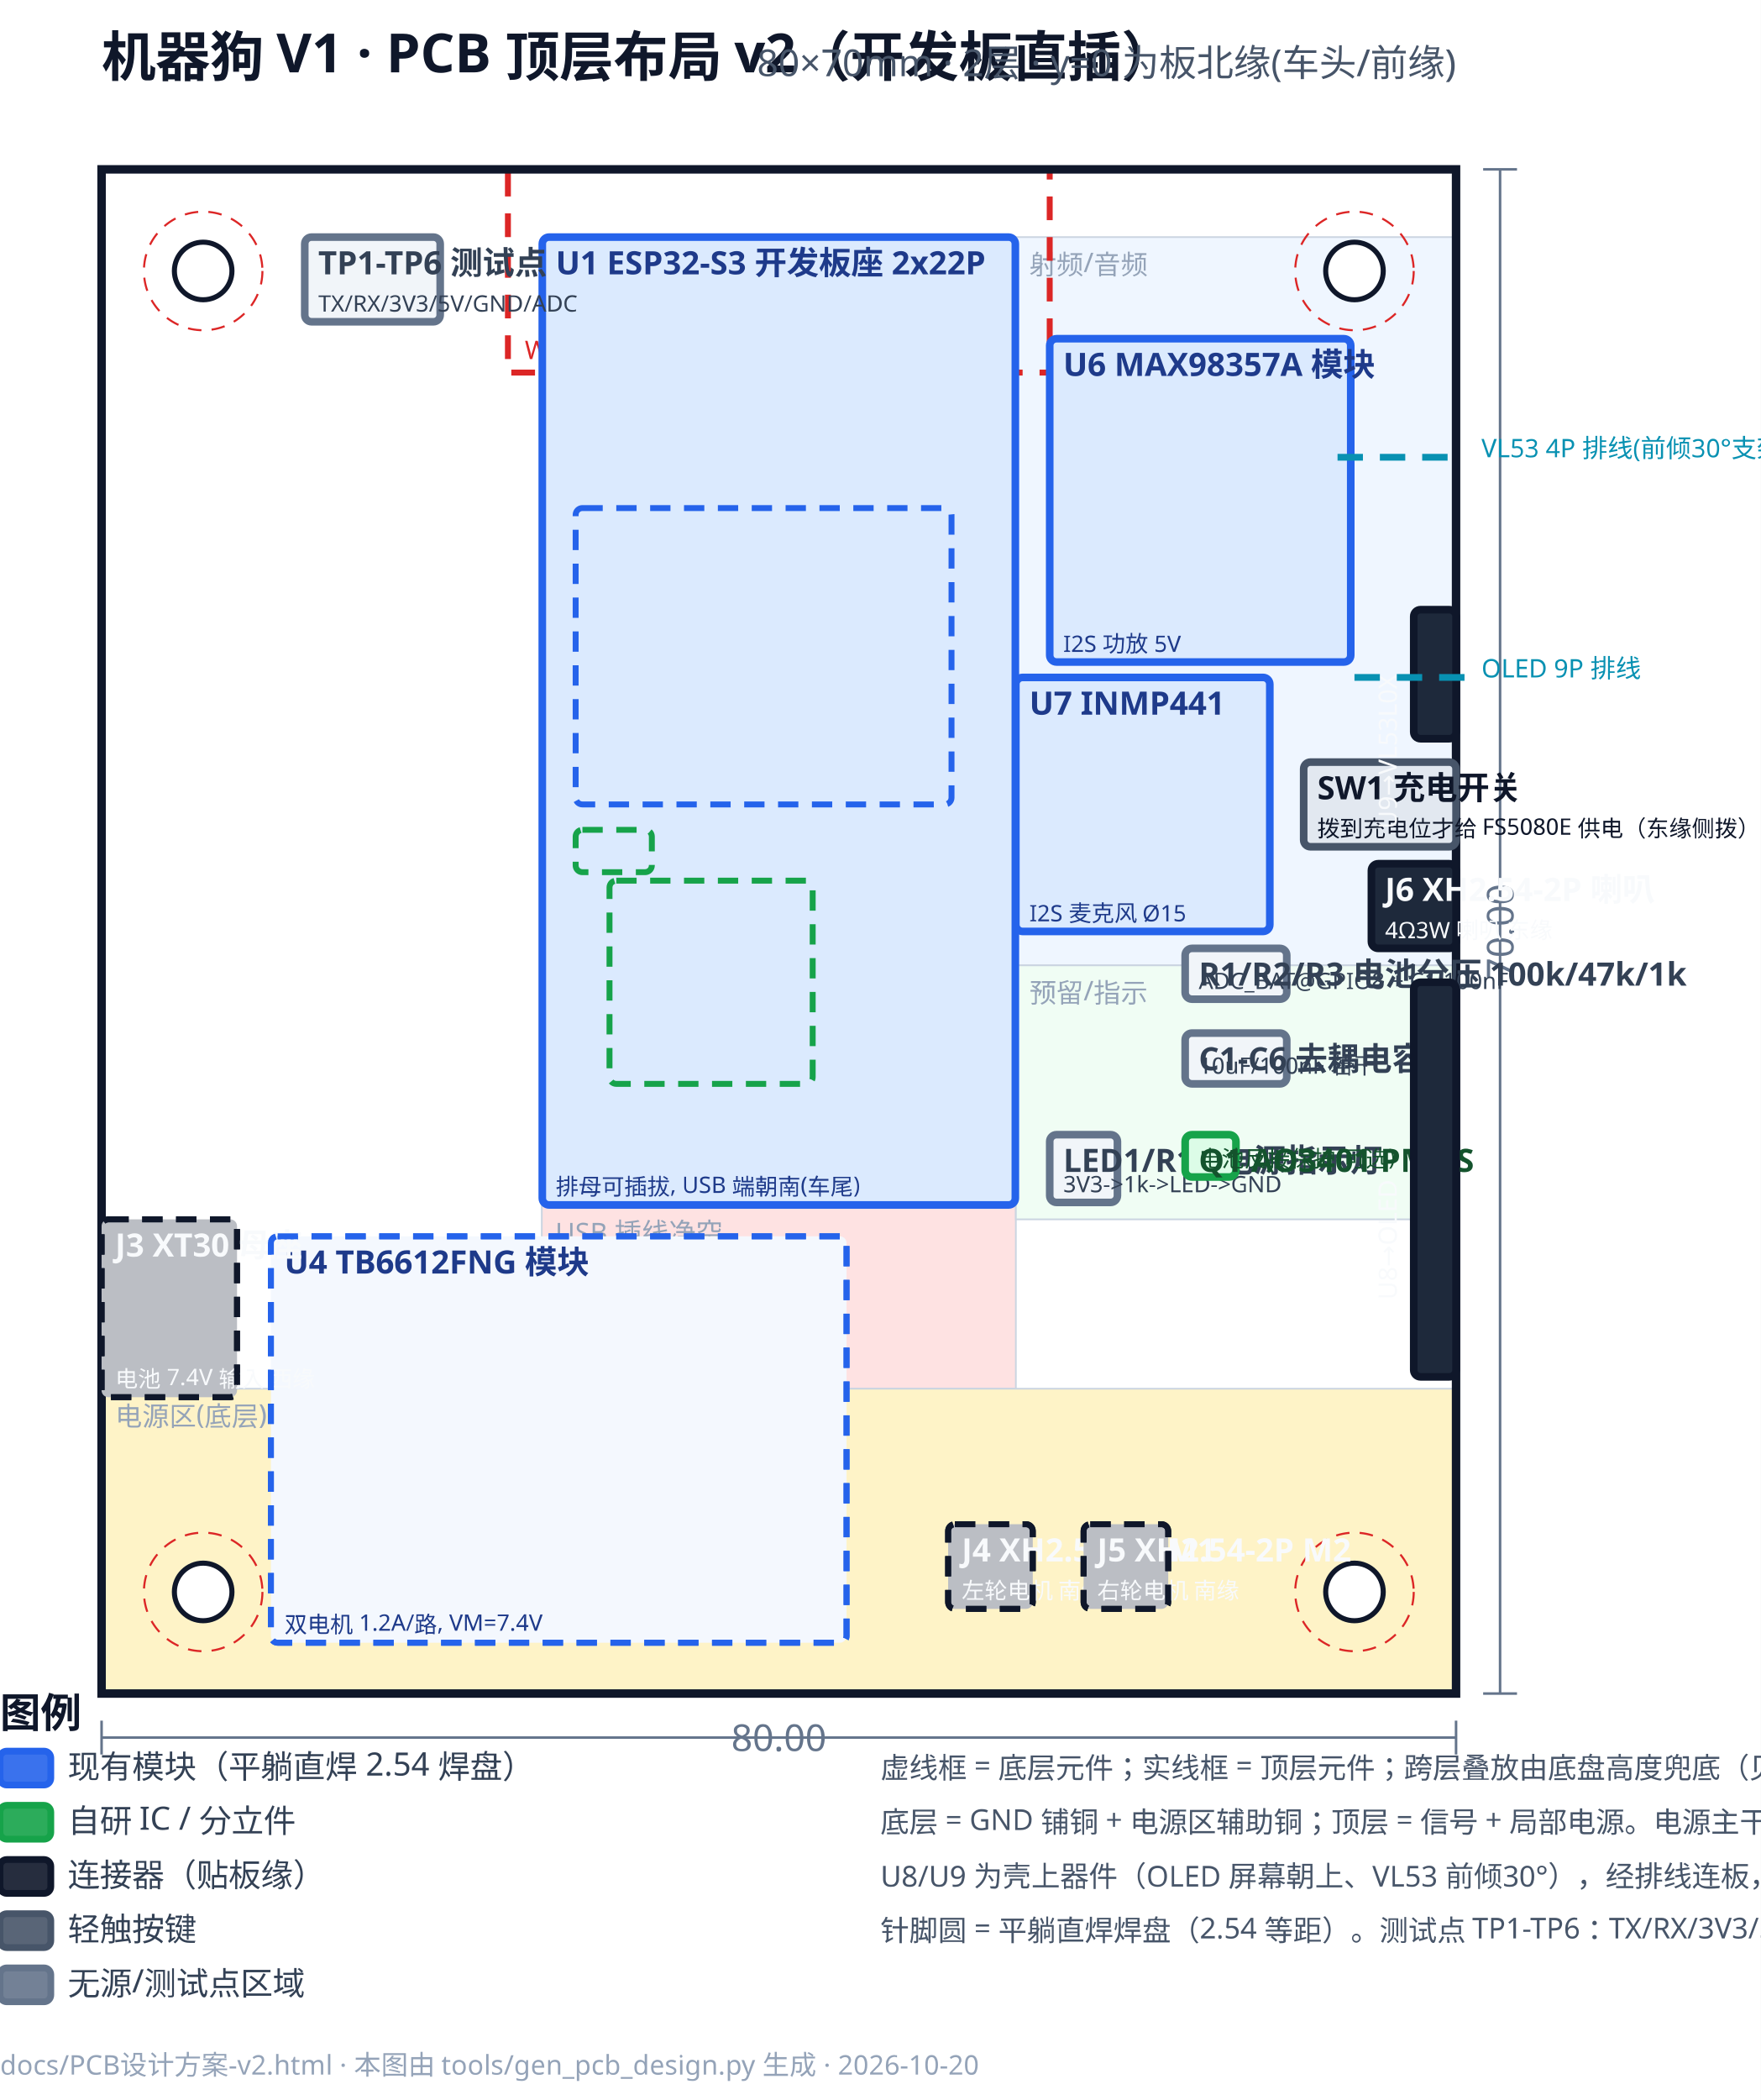
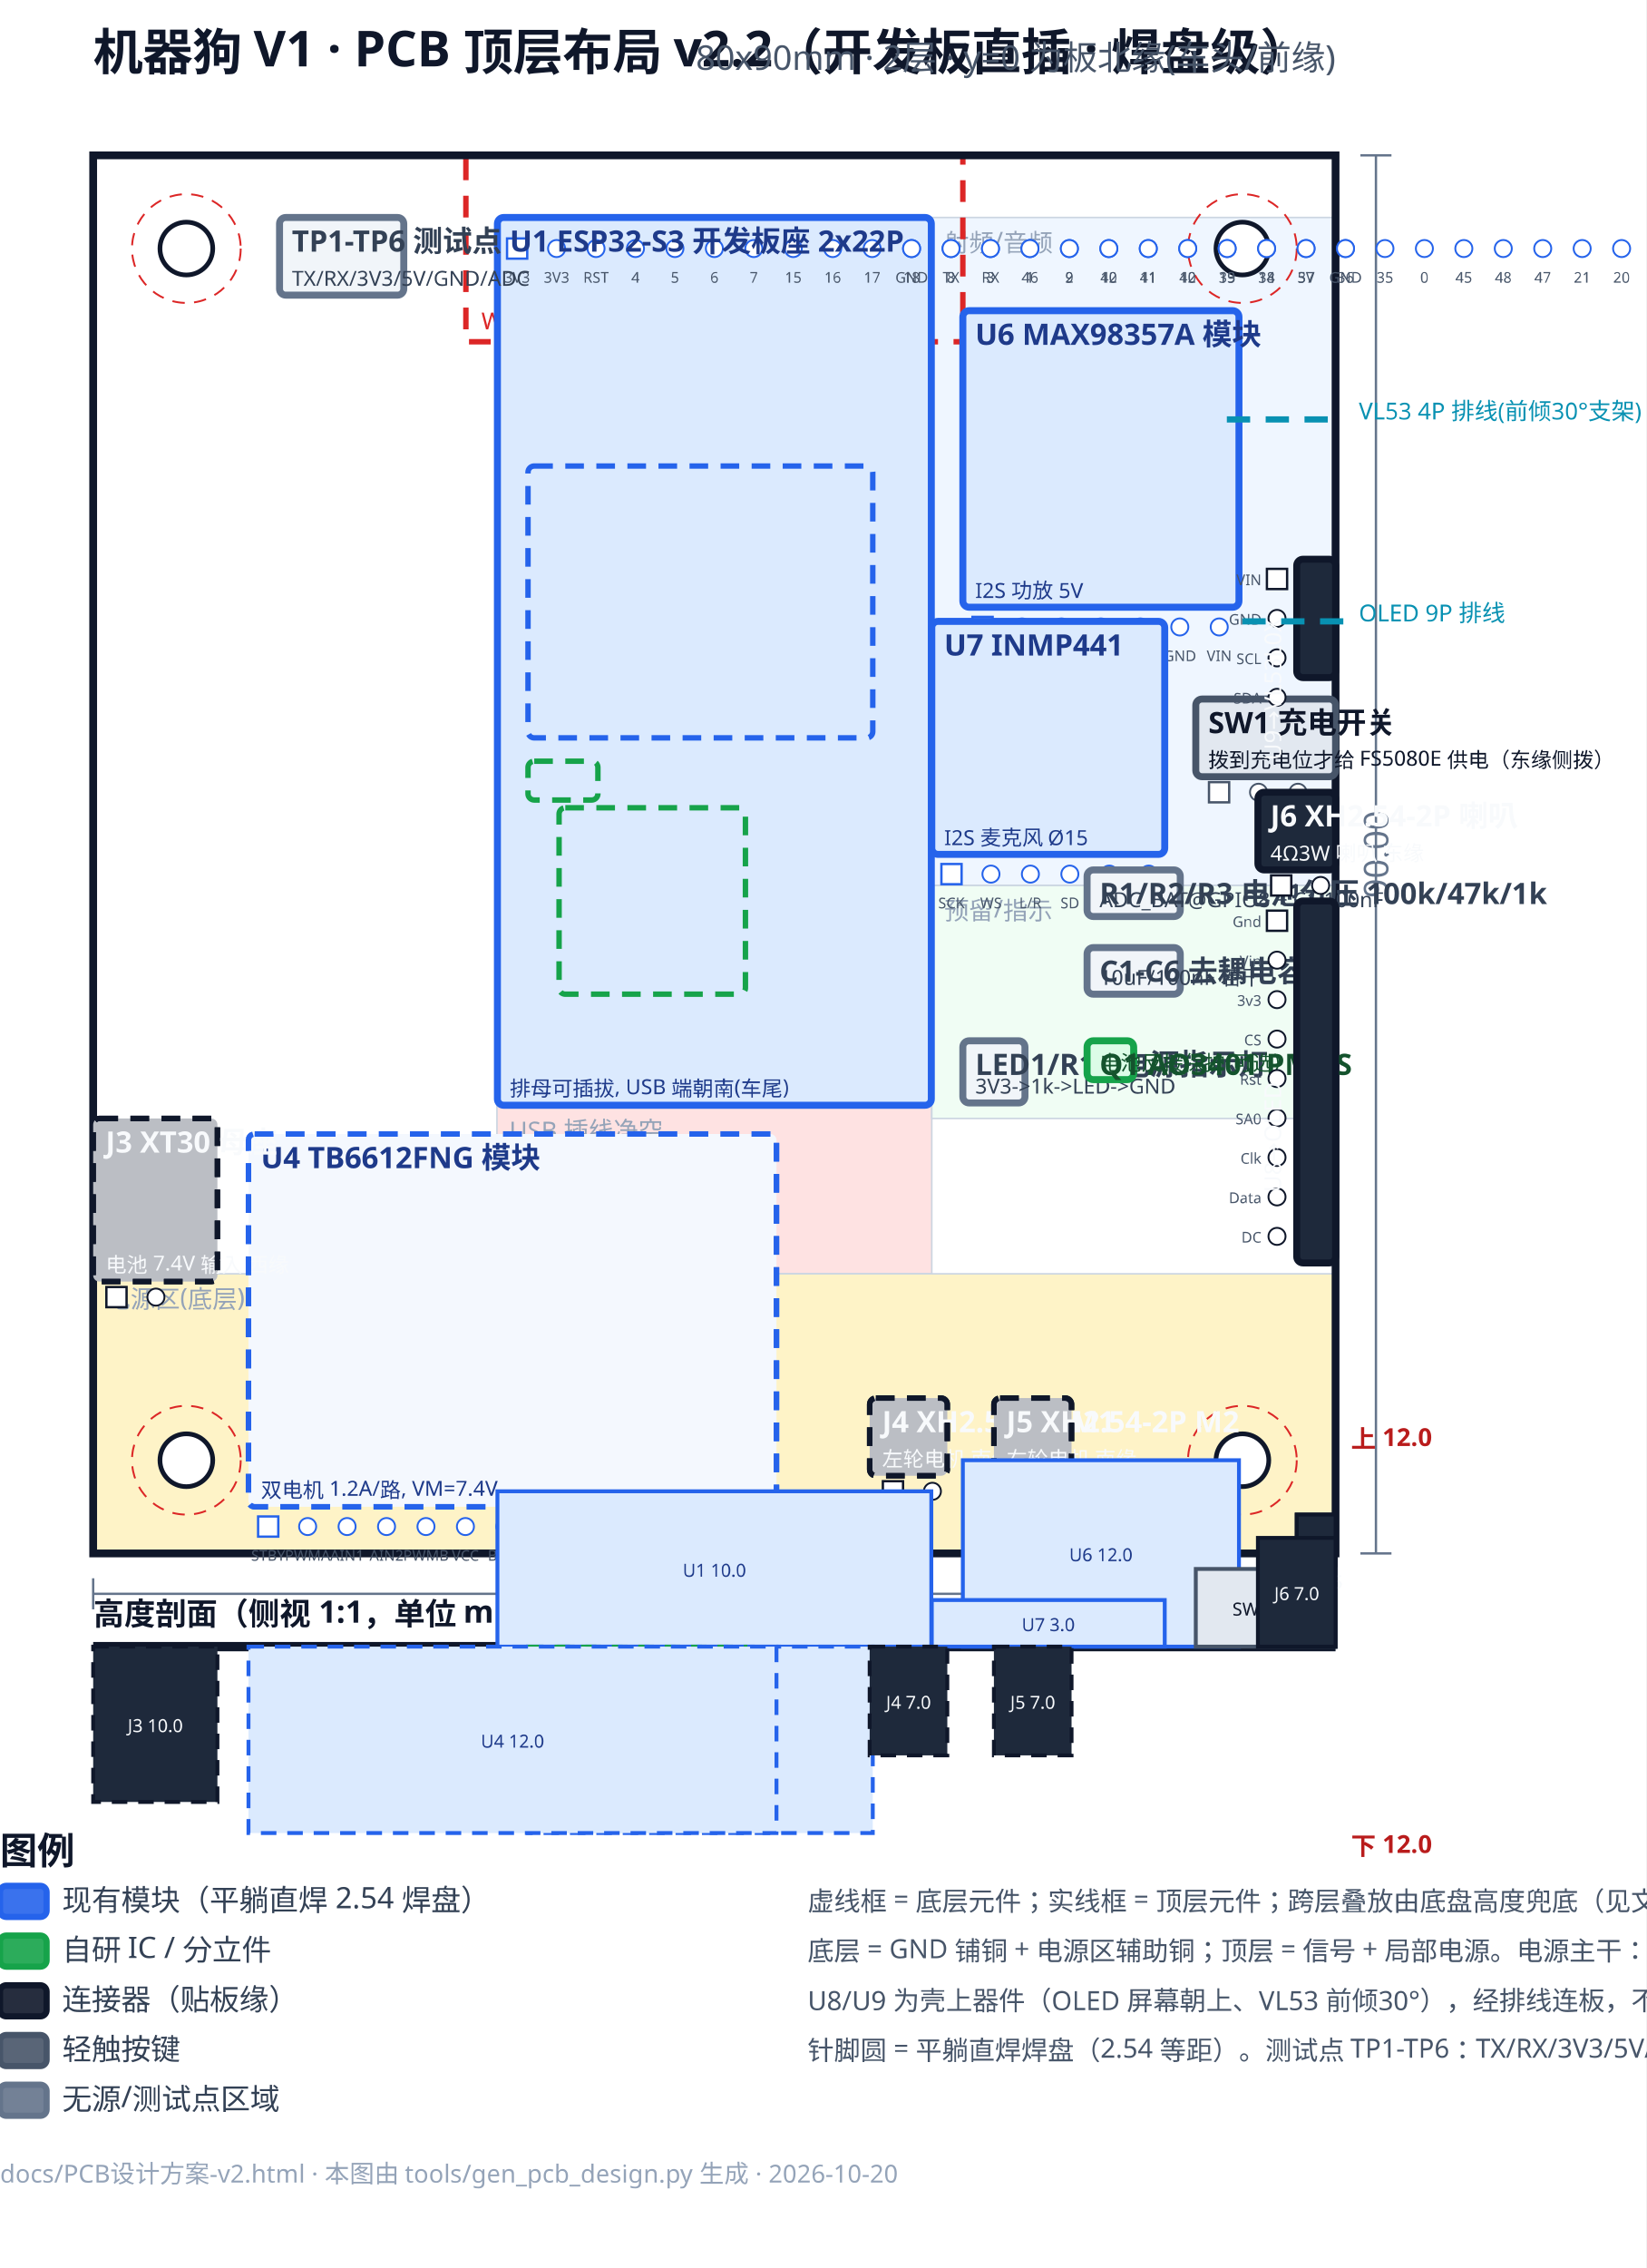
- <svg xmlns="http://www.w3.org/2000/svg" viewBox="0 0 104 124" width="104mm" height="124mm">
-   <rect x="0" y="0" width="104" height="124" fill="#ffffff" />
+ <svg xmlns="http://www.w3.org/2000/svg" viewBox="0 0 106 146" width="106mm" height="146mm">
+   <rect x="0" y="0" width="106" height="146" fill="#ffffff" />
  <g transform="translate(6 10)">
-     <text x="0" y="-5.5" font-size="3.2" fill="#0f172a" text-anchor="start" font-weight="bold" font-family="system-ui,sans-serif">机器狗 V1 · PCB 顶层布局  v2（开发板直插）</text>
-     <text x="80" y="-5.5" font-size="2.2" fill="#475569" text-anchor="end" font-family="system-ui,sans-serif">80×70mm · 2层 · y=0 为板北缘(车头/前缘)</text>
+     <text x="0" y="-5.5" font-size="3.2" fill="#0f172a" text-anchor="start" font-weight="bold" font-family="system-ui,sans-serif">机器狗 V1 · PCB 顶层布局  v2.2（开发板直插 · 焊盘级）</text>
+     <text x="80" y="-5.5" font-size="2.2" fill="#475569" text-anchor="end" font-family="system-ui,sans-serif">80x90mm · 2层 · y=0 为板北缘(车头/前缘)</text>
    <rect x="54" y="4" width="26" height="43" fill="#eff6ff" stroke="#cbd5e1" stroke-width="0.1" />
    <text x="54.8" y="6.2" font-size="1.6" fill="#94a3b8" text-anchor="start" font-family="system-ui,sans-serif">射频/音频</text>
    <rect x="26" y="61.15" width="28" height="10.85" fill="#fee2e2" stroke="#cbd5e1" stroke-width="0.1" />
    <text x="26.8" y="63.35" font-size="1.6" fill="#94a3b8" text-anchor="start" font-family="system-ui,sans-serif">USB 插线净空</text>
    <rect x="0" y="72" width="80" height="18" fill="#fef3c7" stroke="#cbd5e1" stroke-width="0.1" />
    <text x="0.8" y="74.2" font-size="1.6" fill="#94a3b8" text-anchor="start" font-family="system-ui,sans-serif">电源区(底层)</text>
    <rect x="54" y="47" width="26" height="15" fill="#f0fdf4" stroke="#cbd5e1" stroke-width="0.1" />
    <text x="54.8" y="49.2" font-size="1.6" fill="#94a3b8" text-anchor="start" font-family="system-ui,sans-serif">预留/指示</text>
    <rect x="24" y="0" width="32" height="12" fill="none" stroke="#dc2626" stroke-width="0.35" stroke-dasharray="1.4 1" />
    <text x="25" y="11.2" font-size="1.5" fill="#dc2626" text-anchor="start" font-family="system-ui,sans-serif">WROOM 天线 keepout（顶层净空）</text>
    <rect x="0" y="0" width="80" height="90" fill="none" stroke="#0f172a" stroke-width="0.5" />
    <circle cx="6" cy="6" r="1.7" fill="#ffffff" stroke="#0f172a" stroke-width="0.3" />
    <circle cx="6" cy="6" r="3.5" fill="none" stroke="#dc2626" stroke-width="0.12" stroke-dasharray="0.8 0.6" />
    <circle cx="74" cy="6" r="1.7" fill="#ffffff" stroke="#0f172a" stroke-width="0.3" />
    <circle cx="74" cy="6" r="3.5" fill="none" stroke="#dc2626" stroke-width="0.12" stroke-dasharray="0.8 0.6" />
    <circle cx="6" cy="84" r="1.7" fill="#ffffff" stroke="#0f172a" stroke-width="0.3" />
    <circle cx="6" cy="84" r="3.5" fill="none" stroke="#dc2626" stroke-width="0.12" stroke-dasharray="0.8 0.6" />
    <circle cx="74" cy="84" r="1.7" fill="#ffffff" stroke="#0f172a" stroke-width="0.3" />
    <circle cx="74" cy="84" r="3.5" fill="none" stroke="#dc2626" stroke-width="0.12" stroke-dasharray="0.8 0.6" />
    <text x="40" y="93.4" font-size="2.2" fill="#64748b" text-anchor="middle" font-family="system-ui,sans-serif">80.00</text>
    <line x1="0" y1="92.6" x2="80" y2="92.6" stroke="#64748b" stroke-width="0.15" />
    <line x1="0" y1="91.6" x2="0" y2="93.6" stroke="#64748b" stroke-width="0.15" />
    <line x1="80" y1="91.6" x2="80" y2="93.6" stroke="#64748b" stroke-width="0.15" />
-     <text x="83.4" y="45" font-size="2.2" fill="#64748b" text-anchor="middle" transform="rotate(-90 83.4 45)" font-family="system-ui,sans-serif">70.00</text>
+     <text x="83.4" y="45" font-size="2.2" fill="#64748b" text-anchor="middle" transform="rotate(-90 83.4 45)" font-family="system-ui,sans-serif">90.00</text>
    <line x1="82.6" y1="0" x2="82.6" y2="90" stroke="#64748b" stroke-width="0.15" />
    <line x1="81.6" y1="0" x2="83.6" y2="0" stroke="#64748b" stroke-width="0.15" />
    <line x1="81.6" y1="90" x2="83.6" y2="90" stroke="#64748b" stroke-width="0.15" />
    <rect x="28" y="20" width="22.2" height="17.5" rx="0.4" fill="#f4f8fe" stroke="#2563eb" stroke-width="0.35" stroke-dasharray="1.2 0.8" />
+     <rect x="28.62" y="38.12" width="1.3" height="1.3" fill="#ffffff" stroke="#2563eb" stroke-width="0.15" />
+     <text x="29.27" y="40.97" font-size="0.95" fill="#475569" text-anchor="middle" font-family="system-ui,sans-serif">OUT+</text>
+     <circle cx="31.81" cy="38.77" r="0.55" fill="#ffffff" stroke="#2563eb" stroke-width="0.12" />
+     <text x="31.81" y="40.97" font-size="0.95" fill="#475569" text-anchor="middle" font-family="system-ui,sans-serif">OUT-</text>
+     <circle cx="34.35" cy="38.77" r="0.55" fill="#ffffff" stroke="#2563eb" stroke-width="0.12" />
+     <text x="34.35" y="40.97" font-size="0.95" fill="#475569" text-anchor="middle" font-family="system-ui,sans-serif">IN+</text>
+     <circle cx="36.89" cy="38.77" r="0.55" fill="#ffffff" stroke="#2563eb" stroke-width="0.12" />
+     <text x="36.89" y="40.97" font-size="0.95" fill="#475569" text-anchor="middle" font-family="system-ui,sans-serif">IN-</text>
    <text x="28.8" y="22.2" font-size="1.9" fill="#1e3a8a" text-anchor="start" font-weight="bold" font-family="system-ui,sans-serif">U5 MP1584EN 模块</text>
    <text x="28.8" y="36.9" font-size="1.35" fill="#1e3a8a" text-anchor="start" font-family="system-ui,sans-serif">7.4V-&gt;5V 3A(插座内侧空档)</text>
    <rect x="28" y="39" width="4.5" height="2.5" rx="0.4" fill="#f4fef7" stroke="#16a34a" stroke-width="0.35" stroke-dasharray="1.2 0.8" />
    <text x="28.8" y="41.2" font-size="1.9" fill="#14532d" text-anchor="start" font-weight="bold" font-family="system-ui,sans-serif">D1 SS34 肖特基</text>
    <text x="28.8" y="40.9" font-size="1.35" fill="#14532d" text-anchor="start" font-family="system-ui,sans-serif">防 USB 5V 与电池 5V 互灌</text>
    <rect x="30" y="42" width="12" height="12" rx="0.4" fill="#f4fef7" stroke="#16a34a" stroke-width="0.35" stroke-dasharray="1.2 0.8" />
    <text x="30.8" y="44.2" font-size="1.9" fill="#14532d" text-anchor="start" font-weight="bold" font-family="system-ui,sans-serif">U3 FS5080E 2S充电</text>
    <text x="30.8" y="53.4" font-size="1.35" fill="#14532d" text-anchor="start" font-family="system-ui,sans-serif">ESOP8+L1 4.7uH, 5V-&gt;8.4V/1A</text>
    <rect x="10" y="63" width="34" height="24" rx="0.4" fill="#f4f8fe" stroke="#2563eb" stroke-width="0.35" stroke-dasharray="1.2 0.8" />
+     <rect x="10.62" y="87.62" width="1.3" height="1.3" fill="#ffffff" stroke="#2563eb" stroke-width="0.15" />
+     <text x="11.27" y="90.47" font-size="0.95" fill="#475569" text-anchor="middle" font-family="system-ui,sans-serif">STBY</text>
+     <circle cx="13.81" cy="88.27" r="0.55" fill="#ffffff" stroke="#2563eb" stroke-width="0.12" />
+     <text x="13.81" y="90.47" font-size="0.95" fill="#475569" text-anchor="middle" font-family="system-ui,sans-serif">PWMA</text>
+     <circle cx="16.35" cy="88.27" r="0.55" fill="#ffffff" stroke="#2563eb" stroke-width="0.12" />
+     <text x="16.35" y="90.47" font-size="0.95" fill="#475569" text-anchor="middle" font-family="system-ui,sans-serif">AIN1</text>
+     <circle cx="18.89" cy="88.27" r="0.55" fill="#ffffff" stroke="#2563eb" stroke-width="0.12" />
+     <text x="18.89" y="90.47" font-size="0.95" fill="#475569" text-anchor="middle" font-family="system-ui,sans-serif">AIN2</text>
+     <circle cx="21.43" cy="88.27" r="0.55" fill="#ffffff" stroke="#2563eb" stroke-width="0.12" />
+     <text x="21.43" y="90.47" font-size="0.95" fill="#475569" text-anchor="middle" font-family="system-ui,sans-serif">PWMB</text>
+     <circle cx="23.97" cy="88.27" r="0.55" fill="#ffffff" stroke="#2563eb" stroke-width="0.12" />
+     <text x="23.97" y="90.47" font-size="0.95" fill="#475569" text-anchor="middle" font-family="system-ui,sans-serif">VCC</text>
+     <circle cx="26.51" cy="88.27" r="0.55" fill="#ffffff" stroke="#2563eb" stroke-width="0.12" />
+     <text x="26.51" y="90.47" font-size="0.95" fill="#475569" text-anchor="middle" font-family="system-ui,sans-serif">BIN1</text>
+     <circle cx="29.05" cy="88.27" r="0.55" fill="#ffffff" stroke="#2563eb" stroke-width="0.12" />
+     <text x="29.05" y="90.47" font-size="0.95" fill="#475569" text-anchor="middle" font-family="system-ui,sans-serif">BIN2</text>
+     <circle cx="31.59" cy="88.27" r="0.55" fill="#ffffff" stroke="#2563eb" stroke-width="0.12" />
+     <text x="31.59" y="90.47" font-size="0.95" fill="#475569" text-anchor="middle" font-family="system-ui,sans-serif">GND</text>
+     <circle cx="34.13" cy="88.27" r="0.55" fill="#ffffff" stroke="#2563eb" stroke-width="0.12" />
+     <text x="34.13" y="90.47" font-size="0.95" fill="#475569" text-anchor="middle" font-family="system-ui,sans-serif">VM</text>
    <text x="10.8" y="65.2" font-size="1.9" fill="#1e3a8a" text-anchor="start" font-weight="bold" font-family="system-ui,sans-serif">U4 TB6612FNG 模块</text>
    <text x="10.8" y="86.4" font-size="1.35" fill="#1e3a8a" text-anchor="start" font-family="system-ui,sans-serif">双电机 1.2A/路, VM=7.4V</text>
    <rect x="0" y="62" width="8" height="10.5" rx="0.4" fill="#bbbec4" stroke="#0f172a" stroke-width="0.35" stroke-dasharray="1.2 0.8" />
+     <rect x="0.85" y="72.85" width="1.3" height="1.3" fill="#ffffff" stroke="#0f172a" stroke-width="0.15" />
+     <circle cx="4.04" cy="73.5" r="0.55" fill="#ffffff" stroke="#0f172a" stroke-width="0.12" />
    <text x="0.8" y="64.2" font-size="1.9" fill="#f8fafc" text-anchor="start" font-weight="bold" font-family="system-ui,sans-serif">J3 XT30 母座</text>
    <text x="0.8" y="71.9" font-size="1.35" fill="#f8fafc" text-anchor="start" font-family="system-ui,sans-serif">电池 7.4V 输入 西缘</text>
    <rect x="50" y="80" width="5" height="5" rx="0.4" fill="#bbbec4" stroke="#0f172a" stroke-width="0.35" stroke-dasharray="1.2 0.8" />
+     <rect x="50.85" y="85.35" width="1.3" height="1.3" fill="#ffffff" stroke="#0f172a" stroke-width="0.15" />
+     <circle cx="54.04" cy="86" r="0.55" fill="#ffffff" stroke="#0f172a" stroke-width="0.12" />
    <text x="50.8" y="82.2" font-size="1.9" fill="#f8fafc" text-anchor="start" font-weight="bold" font-family="system-ui,sans-serif">J4 XH2.54-2P M1</text>
    <text x="50.8" y="84.4" font-size="1.35" fill="#f8fafc" text-anchor="start" font-family="system-ui,sans-serif">左轮电机 南缘</text>
    <rect x="58" y="80" width="5" height="5" rx="0.4" fill="#bbbec4" stroke="#0f172a" stroke-width="0.35" stroke-dasharray="1.2 0.8" />
+     <rect x="58.85" y="85.35" width="1.3" height="1.3" fill="#ffffff" stroke="#0f172a" stroke-width="0.15" />
+     <circle cx="62.04" cy="86" r="0.55" fill="#ffffff" stroke="#0f172a" stroke-width="0.12" />
    <text x="58.8" y="82.2" font-size="1.9" fill="#f8fafc" text-anchor="start" font-weight="bold" font-family="system-ui,sans-serif">J5 XH2.54-2P M2</text>
    <text x="58.8" y="84.4" font-size="1.35" fill="#f8fafc" text-anchor="start" font-family="system-ui,sans-serif">右轮电机 南缘</text>
    <rect x="26.03" y="4" width="27.94" height="57.15" rx="0.4" fill="#dbeafe" stroke="#2563eb" stroke-width="0.45" />
+     <rect x="26.65" y="5.35" width="1.3" height="1.3" fill="#ffffff" stroke="#2563eb" stroke-width="0.15" />
+     <text x="27.3" y="8.2" font-size="0.95" fill="#475569" text-anchor="middle" font-family="system-ui,sans-serif">3V3</text>
+     <circle cx="29.84" cy="6" r="0.55" fill="#ffffff" stroke="#2563eb" stroke-width="0.12" />
+     <text x="29.84" y="8.2" font-size="0.95" fill="#475569" text-anchor="middle" font-family="system-ui,sans-serif">3V3</text>
+     <circle cx="32.38" cy="6" r="0.55" fill="#ffffff" stroke="#2563eb" stroke-width="0.12" />
+     <text x="32.38" y="8.2" font-size="0.95" fill="#475569" text-anchor="middle" font-family="system-ui,sans-serif">RST</text>
+     <circle cx="34.92" cy="6" r="0.55" fill="#ffffff" stroke="#2563eb" stroke-width="0.12" />
+     <text x="34.92" y="8.2" font-size="0.95" fill="#475569" text-anchor="middle" font-family="system-ui,sans-serif">4</text>
+     <circle cx="37.46" cy="6" r="0.55" fill="#ffffff" stroke="#2563eb" stroke-width="0.12" />
+     <text x="37.46" y="8.2" font-size="0.95" fill="#475569" text-anchor="middle" font-family="system-ui,sans-serif">5</text>
+     <circle cx="40" cy="6" r="0.55" fill="#ffffff" stroke="#2563eb" stroke-width="0.12" />
+     <text x="40" y="8.2" font-size="0.95" fill="#475569" text-anchor="middle" font-family="system-ui,sans-serif">6</text>
+     <circle cx="42.54" cy="6" r="0.55" fill="#ffffff" stroke="#2563eb" stroke-width="0.12" />
+     <text x="42.54" y="8.2" font-size="0.95" fill="#475569" text-anchor="middle" font-family="system-ui,sans-serif">7</text>
+     <circle cx="45.08" cy="6" r="0.55" fill="#ffffff" stroke="#2563eb" stroke-width="0.12" />
+     <text x="45.08" y="8.2" font-size="0.95" fill="#475569" text-anchor="middle" font-family="system-ui,sans-serif">15</text>
+     <circle cx="47.62" cy="6" r="0.55" fill="#ffffff" stroke="#2563eb" stroke-width="0.12" />
+     <text x="47.62" y="8.2" font-size="0.95" fill="#475569" text-anchor="middle" font-family="system-ui,sans-serif">16</text>
+     <circle cx="50.16" cy="6" r="0.55" fill="#ffffff" stroke="#2563eb" stroke-width="0.12" />
+     <text x="50.16" y="8.2" font-size="0.95" fill="#475569" text-anchor="middle" font-family="system-ui,sans-serif">17</text>
+     <circle cx="52.7" cy="6" r="0.55" fill="#ffffff" stroke="#2563eb" stroke-width="0.12" />
+     <text x="52.7" y="8.2" font-size="0.95" fill="#475569" text-anchor="middle" font-family="system-ui,sans-serif">18</text>
+     <circle cx="55.24" cy="6" r="0.55" fill="#ffffff" stroke="#2563eb" stroke-width="0.12" />
+     <text x="55.24" y="8.2" font-size="0.95" fill="#475569" text-anchor="middle" font-family="system-ui,sans-serif">8</text>
+     <circle cx="57.78" cy="6" r="0.55" fill="#ffffff" stroke="#2563eb" stroke-width="0.12" />
+     <text x="57.78" y="8.2" font-size="0.95" fill="#475569" text-anchor="middle" font-family="system-ui,sans-serif">3</text>
+     <circle cx="60.32" cy="6" r="0.55" fill="#ffffff" stroke="#2563eb" stroke-width="0.12" />
+     <text x="60.32" y="8.2" font-size="0.95" fill="#475569" text-anchor="middle" font-family="system-ui,sans-serif">46</text>
+     <circle cx="62.86" cy="6" r="0.55" fill="#ffffff" stroke="#2563eb" stroke-width="0.12" />
+     <text x="62.86" y="8.2" font-size="0.95" fill="#475569" text-anchor="middle" font-family="system-ui,sans-serif">9</text>
+     <circle cx="65.4" cy="6" r="0.55" fill="#ffffff" stroke="#2563eb" stroke-width="0.12" />
+     <text x="65.4" y="8.2" font-size="0.95" fill="#475569" text-anchor="middle" font-family="system-ui,sans-serif">10</text>
+     <circle cx="67.94" cy="6" r="0.55" fill="#ffffff" stroke="#2563eb" stroke-width="0.12" />
+     <text x="67.94" y="8.2" font-size="0.95" fill="#475569" text-anchor="middle" font-family="system-ui,sans-serif">11</text>
+     <circle cx="70.48" cy="6" r="0.55" fill="#ffffff" stroke="#2563eb" stroke-width="0.12" />
+     <text x="70.48" y="8.2" font-size="0.95" fill="#475569" text-anchor="middle" font-family="system-ui,sans-serif">12</text>
+     <circle cx="73.02" cy="6" r="0.55" fill="#ffffff" stroke="#2563eb" stroke-width="0.12" />
+     <text x="73.02" y="8.2" font-size="0.95" fill="#475569" text-anchor="middle" font-family="system-ui,sans-serif">13</text>
+     <circle cx="75.56" cy="6" r="0.55" fill="#ffffff" stroke="#2563eb" stroke-width="0.12" />
+     <text x="75.56" y="8.2" font-size="0.95" fill="#475569" text-anchor="middle" font-family="system-ui,sans-serif">14</text>
+     <circle cx="78.1" cy="6" r="0.55" fill="#ffffff" stroke="#2563eb" stroke-width="0.12" />
+     <text x="78.1" y="8.2" font-size="0.95" fill="#475569" text-anchor="middle" font-family="system-ui,sans-serif">5V</text>
+     <circle cx="80.64" cy="6" r="0.55" fill="#ffffff" stroke="#2563eb" stroke-width="0.12" />
+     <text x="80.64" y="8.2" font-size="0.95" fill="#475569" text-anchor="middle" font-family="system-ui,sans-serif">GND</text>
+     <circle cx="52.7" cy="6" r="0.55" fill="#ffffff" stroke="#2563eb" stroke-width="0.12" />
+     <text x="52.7" y="8.2" font-size="0.95" fill="#475569" text-anchor="middle" font-family="system-ui,sans-serif">GND</text>
+     <circle cx="55.24" cy="6" r="0.55" fill="#ffffff" stroke="#2563eb" stroke-width="0.12" />
+     <text x="55.24" y="8.2" font-size="0.95" fill="#475569" text-anchor="middle" font-family="system-ui,sans-serif">TX</text>
+     <circle cx="57.78" cy="6" r="0.55" fill="#ffffff" stroke="#2563eb" stroke-width="0.12" />
+     <text x="57.78" y="8.2" font-size="0.95" fill="#475569" text-anchor="middle" font-family="system-ui,sans-serif">RX</text>
+     <circle cx="60.32" cy="6" r="0.55" fill="#ffffff" stroke="#2563eb" stroke-width="0.12" />
+     <text x="60.32" y="8.2" font-size="0.95" fill="#475569" text-anchor="middle" font-family="system-ui,sans-serif">1</text>
+     <circle cx="62.86" cy="6" r="0.55" fill="#ffffff" stroke="#2563eb" stroke-width="0.12" />
+     <text x="62.86" y="8.2" font-size="0.95" fill="#475569" text-anchor="middle" font-family="system-ui,sans-serif">2</text>
+     <circle cx="65.4" cy="6" r="0.55" fill="#ffffff" stroke="#2563eb" stroke-width="0.12" />
+     <text x="65.4" y="8.2" font-size="0.95" fill="#475569" text-anchor="middle" font-family="system-ui,sans-serif">42</text>
+     <circle cx="67.94" cy="6" r="0.55" fill="#ffffff" stroke="#2563eb" stroke-width="0.12" />
+     <text x="67.94" y="8.2" font-size="0.95" fill="#475569" text-anchor="middle" font-family="system-ui,sans-serif">41</text>
+     <circle cx="70.48" cy="6" r="0.55" fill="#ffffff" stroke="#2563eb" stroke-width="0.12" />
+     <text x="70.48" y="8.2" font-size="0.95" fill="#475569" text-anchor="middle" font-family="system-ui,sans-serif">40</text>
+     <circle cx="73.02" cy="6" r="0.55" fill="#ffffff" stroke="#2563eb" stroke-width="0.12" />
+     <text x="73.02" y="8.2" font-size="0.95" fill="#475569" text-anchor="middle" font-family="system-ui,sans-serif">39</text>
+     <circle cx="75.56" cy="6" r="0.55" fill="#ffffff" stroke="#2563eb" stroke-width="0.12" />
+     <text x="75.56" y="8.2" font-size="0.95" fill="#475569" text-anchor="middle" font-family="system-ui,sans-serif">38</text>
+     <circle cx="78.1" cy="6" r="0.55" fill="#ffffff" stroke="#2563eb" stroke-width="0.12" />
+     <text x="78.1" y="8.2" font-size="0.95" fill="#475569" text-anchor="middle" font-family="system-ui,sans-serif">37</text>
+     <circle cx="80.64" cy="6" r="0.55" fill="#ffffff" stroke="#2563eb" stroke-width="0.12" />
+     <text x="80.64" y="8.2" font-size="0.95" fill="#475569" text-anchor="middle" font-family="system-ui,sans-serif">36</text>
+     <circle cx="83.18" cy="6" r="0.55" fill="#ffffff" stroke="#2563eb" stroke-width="0.12" />
+     <text x="83.18" y="8.2" font-size="0.95" fill="#475569" text-anchor="middle" font-family="system-ui,sans-serif">35</text>
+     <circle cx="85.72" cy="6" r="0.55" fill="#ffffff" stroke="#2563eb" stroke-width="0.12" />
+     <text x="85.72" y="8.2" font-size="0.95" fill="#475569" text-anchor="middle" font-family="system-ui,sans-serif">0</text>
+     <circle cx="88.26" cy="6" r="0.55" fill="#ffffff" stroke="#2563eb" stroke-width="0.12" />
+     <text x="88.26" y="8.2" font-size="0.95" fill="#475569" text-anchor="middle" font-family="system-ui,sans-serif">45</text>
+     <circle cx="90.8" cy="6" r="0.55" fill="#ffffff" stroke="#2563eb" stroke-width="0.12" />
+     <text x="90.8" y="8.2" font-size="0.95" fill="#475569" text-anchor="middle" font-family="system-ui,sans-serif">48</text>
+     <circle cx="93.34" cy="6" r="0.55" fill="#ffffff" stroke="#2563eb" stroke-width="0.12" />
+     <text x="93.34" y="8.2" font-size="0.95" fill="#475569" text-anchor="middle" font-family="system-ui,sans-serif">47</text>
+     <circle cx="95.88" cy="6" r="0.55" fill="#ffffff" stroke="#2563eb" stroke-width="0.12" />
+     <text x="95.88" y="8.2" font-size="0.95" fill="#475569" text-anchor="middle" font-family="system-ui,sans-serif">21</text>
+     <circle cx="98.42" cy="6" r="0.55" fill="#ffffff" stroke="#2563eb" stroke-width="0.12" />
+     <text x="98.42" y="8.2" font-size="0.95" fill="#475569" text-anchor="middle" font-family="system-ui,sans-serif">20</text>
+     <circle cx="100.96" cy="6" r="0.55" fill="#ffffff" stroke="#2563eb" stroke-width="0.12" />
+     <text x="100.96" y="8.2" font-size="0.95" fill="#475569" text-anchor="middle" font-family="system-ui,sans-serif">19</text>
+     <circle cx="103.5" cy="6" r="0.55" fill="#ffffff" stroke="#2563eb" stroke-width="0.12" />
+     <text x="103.5" y="8.2" font-size="0.95" fill="#475569" text-anchor="middle" font-family="system-ui,sans-serif">GND</text>
+     <circle cx="106.04" cy="6" r="0.55" fill="#ffffff" stroke="#2563eb" stroke-width="0.12" />
+     <text x="106.04" y="8.2" font-size="0.95" fill="#475569" text-anchor="middle" font-family="system-ui,sans-serif">GND</text>
    <text x="26.83" y="6.2" font-size="1.9" fill="#1e3a8a" text-anchor="start" font-weight="bold" font-family="system-ui,sans-serif">U1 ESP32-S3 开发板座 2x22P</text>
    <text x="26.83" y="60.55" font-size="1.35" fill="#1e3a8a" text-anchor="start" font-family="system-ui,sans-serif">排母可插拔, USB 端朝南(车尾)</text>
    <rect x="56" y="10" width="17.78" height="19.09" rx="0.4" fill="#dbeafe" stroke="#2563eb" stroke-width="0.45" />
+     <rect x="56.62" y="29.71" width="1.3" height="1.3" fill="#ffffff" stroke="#2563eb" stroke-width="0.15" />
+     <text x="57.27" y="32.56" font-size="0.95" fill="#475569" text-anchor="middle" font-family="system-ui,sans-serif">LRC</text>
+     <circle cx="59.81" cy="30.36" r="0.55" fill="#ffffff" stroke="#2563eb" stroke-width="0.12" />
+     <text x="59.81" y="32.56" font-size="0.95" fill="#475569" text-anchor="middle" font-family="system-ui,sans-serif">BCLK</text>
+     <circle cx="62.35" cy="30.36" r="0.55" fill="#ffffff" stroke="#2563eb" stroke-width="0.12" />
+     <text x="62.35" y="32.56" font-size="0.95" fill="#475569" text-anchor="middle" font-family="system-ui,sans-serif">DIN</text>
+     <circle cx="64.89" cy="30.36" r="0.55" fill="#ffffff" stroke="#2563eb" stroke-width="0.12" />
+     <text x="64.89" y="32.56" font-size="0.95" fill="#475569" text-anchor="middle" font-family="system-ui,sans-serif">GAIN</text>
+     <circle cx="67.43" cy="30.36" r="0.55" fill="#ffffff" stroke="#2563eb" stroke-width="0.12" />
+     <text x="67.43" y="32.56" font-size="0.95" fill="#475569" text-anchor="middle" font-family="system-ui,sans-serif">SD</text>
+     <circle cx="69.97" cy="30.36" r="0.55" fill="#ffffff" stroke="#2563eb" stroke-width="0.12" />
+     <text x="69.97" y="32.56" font-size="0.95" fill="#475569" text-anchor="middle" font-family="system-ui,sans-serif">GND</text>
+     <circle cx="72.51" cy="30.36" r="0.55" fill="#ffffff" stroke="#2563eb" stroke-width="0.12" />
+     <text x="72.51" y="32.56" font-size="0.95" fill="#475569" text-anchor="middle" font-family="system-ui,sans-serif">VIN</text>
    <text x="56.8" y="12.2" font-size="1.9" fill="#1e3a8a" text-anchor="start" font-weight="bold" font-family="system-ui,sans-serif">U6 MAX98357A 模块</text>
    <text x="56.8" y="28.49" font-size="1.35" fill="#1e3a8a" text-anchor="start" font-family="system-ui,sans-serif">I2S 功放 5V</text>
    <rect x="54" y="30" width="15" height="15" rx="0.4" fill="#dbeafe" stroke="#2563eb" stroke-width="0.45" />
+     <rect x="54.62" y="45.62" width="1.3" height="1.3" fill="#ffffff" stroke="#2563eb" stroke-width="0.15" />
+     <text x="55.27" y="48.47" font-size="0.95" fill="#475569" text-anchor="middle" font-family="system-ui,sans-serif">SCK</text>
+     <circle cx="57.81" cy="46.27" r="0.55" fill="#ffffff" stroke="#2563eb" stroke-width="0.12" />
+     <text x="57.81" y="48.47" font-size="0.95" fill="#475569" text-anchor="middle" font-family="system-ui,sans-serif">WS</text>
+     <circle cx="60.35" cy="46.27" r="0.55" fill="#ffffff" stroke="#2563eb" stroke-width="0.12" />
+     <text x="60.35" y="48.47" font-size="0.95" fill="#475569" text-anchor="middle" font-family="system-ui,sans-serif">L/R</text>
+     <circle cx="62.89" cy="46.27" r="0.55" fill="#ffffff" stroke="#2563eb" stroke-width="0.12" />
+     <text x="62.89" y="48.47" font-size="0.95" fill="#475569" text-anchor="middle" font-family="system-ui,sans-serif">SD</text>
+     <circle cx="65.43" cy="46.27" r="0.55" fill="#ffffff" stroke="#2563eb" stroke-width="0.12" />
+     <text x="65.43" y="48.47" font-size="0.95" fill="#475569" text-anchor="middle" font-family="system-ui,sans-serif">VDD</text>
+     <circle cx="67.97" cy="46.27" r="0.55" fill="#ffffff" stroke="#2563eb" stroke-width="0.12" />
+     <text x="67.97" y="48.47" font-size="0.95" fill="#475569" text-anchor="middle" font-family="system-ui,sans-serif">GND</text>
    <text x="54.8" y="32.2" font-size="1.9" fill="#1e3a8a" text-anchor="start" font-weight="bold" font-family="system-ui,sans-serif">U7 INMP441</text>
    <text x="54.8" y="44.4" font-size="1.35" fill="#1e3a8a" text-anchor="start" font-family="system-ui,sans-serif">I2S 麦克风 Ø15</text>
    <rect x="64" y="46" width="6" height="3" rx="0.4" fill="#f1f5f9" stroke="#64748b" stroke-width="0.45" />
    <text x="64.8" y="48.2" font-size="1.9" fill="#334155" text-anchor="start" font-weight="bold" font-family="system-ui,sans-serif">R1/R2/R3 电池分压 100k/47k/1k</text>
    <text x="64.8" y="48.4" font-size="1.35" fill="#334155" text-anchor="start" font-family="system-ui,sans-serif">ADC_BAT@GPIO8 + C1 100nF</text>
    <rect x="64" y="51" width="6" height="3" rx="0.4" fill="#f1f5f9" stroke="#64748b" stroke-width="0.45" />
    <text x="64.8" y="53.2" font-size="1.9" fill="#334155" text-anchor="start" font-weight="bold" font-family="system-ui,sans-serif">C1-C6 去耦电容组</text>
    <text x="64.8" y="53.4" font-size="1.35" fill="#334155" text-anchor="start" font-family="system-ui,sans-serif">10uF/100nF 若干</text>
    <rect x="56" y="57" width="4" height="4" rx="0.4" fill="#f1f5f9" stroke="#64748b" stroke-width="0.45" />
    <text x="56.8" y="59.2" font-size="1.9" fill="#334155" text-anchor="start" font-weight="bold" font-family="system-ui,sans-serif">LED1/R10 电源指示灯</text>
    <text x="56.8" y="60.4" font-size="1.35" fill="#334155" text-anchor="start" font-family="system-ui,sans-serif">3V3-&gt;1k-&gt;LED-&gt;GND</text>
    <rect x="64" y="57" width="3" height="2.5" rx="0.4" fill="#dcfce7" stroke="#16a34a" stroke-width="0.45" />
    <text x="64.8" y="59.2" font-size="1.9" fill="#14532d" text-anchor="start" font-weight="bold" font-family="system-ui,sans-serif">Q1 AO3401 PMOS</text>
    <text x="64.8" y="58.9" font-size="1.35" fill="#14532d" text-anchor="start" font-family="system-ui,sans-serif">电池反接保护(可选)</text>
    <rect x="71" y="35" width="9" height="5" rx="0.4" fill="#e2e8f0" stroke="#475569" stroke-width="0.45" />
+     <rect x="71.85" y="40.35" width="1.3" height="1.3" fill="#ffffff" stroke="#475569" stroke-width="0.15" />
+     <circle cx="75.04" cy="41" r="0.55" fill="#ffffff" stroke="#475569" stroke-width="0.12" />
+     <circle cx="77.58" cy="41" r="0.55" fill="#ffffff" stroke="#475569" stroke-width="0.12" />
    <text x="71.8" y="37.2" font-size="1.9" fill="#0f172a" text-anchor="start" font-weight="bold" font-family="system-ui,sans-serif">SW1 充电开关</text>
    <text x="71.8" y="39.4" font-size="1.35" fill="#0f172a" text-anchor="start" font-family="system-ui,sans-serif">拨到充电位才给 FS5080E 供电（东缘侧拨）</text>
    <rect x="75" y="41" width="5" height="5" rx="0.4" fill="#1e293b" stroke="#0f172a" stroke-width="0.45" />
+     <rect x="75.85" y="46.35" width="1.3" height="1.3" fill="#ffffff" stroke="#0f172a" stroke-width="0.15" />
+     <circle cx="79.04" cy="47" r="0.55" fill="#ffffff" stroke="#0f172a" stroke-width="0.12" />
    <text x="75.8" y="43.2" font-size="1.9" fill="#f8fafc" text-anchor="start" font-weight="bold" font-family="system-ui,sans-serif">J6 XH2.54-2P 喇叭</text>
    <text x="75.8" y="45.4" font-size="1.35" fill="#f8fafc" text-anchor="start" font-family="system-ui,sans-serif">4Ω3W 喇叭 东缘</text>
    <rect x="12" y="4" width="8" height="5" rx="0.4" fill="#f1f5f9" stroke="#64748b" stroke-width="0.45" />
    <text x="12.8" y="6.2" font-size="1.9" fill="#334155" text-anchor="start" font-weight="bold" font-family="system-ui,sans-serif">TP1-TP6 测试点</text>
    <text x="12.8" y="8.4" font-size="1.35" fill="#334155" text-anchor="start" font-family="system-ui,sans-serif">TX/RX/3V3/5V/GND/ADC</text>
    <rect x="77.5" y="26" width="2.5" height="7.62" rx="0.4" fill="#1e293b" stroke="#0f172a" stroke-width="0.45" />
+     <rect x="75.58" y="26.62" width="1.3" height="1.3" fill="#ffffff" stroke="#0f172a" stroke-width="0.15" />
+     <text x="75.23" y="27.67" font-size="0.95" fill="#475569" text-anchor="end" font-family="system-ui,sans-serif">VIN</text>
+     <circle cx="76.23" cy="29.81" r="0.55" fill="#ffffff" stroke="#0f172a" stroke-width="0.12" />
+     <text x="75.23" y="30.21" font-size="0.95" fill="#475569" text-anchor="end" font-family="system-ui,sans-serif">GND</text>
+     <circle cx="76.23" cy="32.35" r="0.55" fill="#ffffff" stroke="#0f172a" stroke-width="0.12" />
+     <text x="75.23" y="32.75" font-size="0.95" fill="#475569" text-anchor="end" font-family="system-ui,sans-serif">SCL</text>
+     <circle cx="76.23" cy="34.89" r="0.55" fill="#ffffff" stroke="#0f172a" stroke-width="0.12" />
+     <text x="75.23" y="35.29" font-size="0.95" fill="#475569" text-anchor="end" font-family="system-ui,sans-serif">SDA</text>
    <text x="76.5" y="29.81" font-size="1.5" fill="#f8fafc" text-anchor="end" transform="rotate(-90 76.5 29.81)" font-family="system-ui,sans-serif">U9→VL53L0X</text>
    <rect x="77.5" y="48" width="2.5" height="23.3" rx="0.4" fill="#1e293b" stroke="#0f172a" stroke-width="0.45" />
+     <rect x="75.58" y="48.62" width="1.3" height="1.3" fill="#ffffff" stroke="#0f172a" stroke-width="0.15" />
+     <text x="75.23" y="49.67" font-size="0.95" fill="#475569" text-anchor="end" font-family="system-ui,sans-serif">Gnd</text>
+     <circle cx="76.23" cy="51.81" r="0.55" fill="#ffffff" stroke="#0f172a" stroke-width="0.12" />
+     <text x="75.23" y="52.21" font-size="0.95" fill="#475569" text-anchor="end" font-family="system-ui,sans-serif">Vin</text>
+     <circle cx="76.23" cy="54.35" r="0.55" fill="#ffffff" stroke="#0f172a" stroke-width="0.12" />
+     <text x="75.23" y="54.75" font-size="0.95" fill="#475569" text-anchor="end" font-family="system-ui,sans-serif">3v3</text>
+     <circle cx="76.23" cy="56.89" r="0.55" fill="#ffffff" stroke="#0f172a" stroke-width="0.12" />
+     <text x="75.23" y="57.29" font-size="0.95" fill="#475569" text-anchor="end" font-family="system-ui,sans-serif">CS</text>
+     <circle cx="76.23" cy="59.43" r="0.55" fill="#ffffff" stroke="#0f172a" stroke-width="0.12" />
+     <text x="75.23" y="59.83" font-size="0.95" fill="#475569" text-anchor="end" font-family="system-ui,sans-serif">Rst</text>
+     <circle cx="76.23" cy="61.97" r="0.55" fill="#ffffff" stroke="#0f172a" stroke-width="0.12" />
+     <text x="75.23" y="62.37" font-size="0.95" fill="#475569" text-anchor="end" font-family="system-ui,sans-serif">SA0</text>
+     <circle cx="76.23" cy="64.51" r="0.55" fill="#ffffff" stroke="#0f172a" stroke-width="0.12" />
+     <text x="75.23" y="64.91" font-size="0.95" fill="#475569" text-anchor="end" font-family="system-ui,sans-serif">Clk</text>
+     <circle cx="76.23" cy="67.05" r="0.55" fill="#ffffff" stroke="#0f172a" stroke-width="0.12" />
+     <text x="75.23" y="67.45" font-size="0.95" fill="#475569" text-anchor="end" font-family="system-ui,sans-serif">Data</text>
+     <circle cx="76.23" cy="69.59" r="0.55" fill="#ffffff" stroke="#0f172a" stroke-width="0.12" />
+     <text x="75.23" y="69.99" font-size="0.95" fill="#475569" text-anchor="end" font-family="system-ui,sans-serif">DC</text>
    <text x="76.5" y="59.65" font-size="1.5" fill="#f8fafc" text-anchor="end" transform="rotate(-90 76.5 59.65)" font-family="system-ui,sans-serif">U8→OLED</text>
    <rect x="28" y="20" width="22.2" height="17.5" rx="0.4" fill="none" stroke="#2563eb" stroke-width="0.35" stroke-dasharray="1.2 0.8" />
    <rect x="28" y="39" width="4.5" height="2.5" rx="0.4" fill="none" stroke="#16a34a" stroke-width="0.35" stroke-dasharray="1.2 0.8" />
    <rect x="30" y="42" width="12" height="12" rx="0.4" fill="none" stroke="#16a34a" stroke-width="0.35" stroke-dasharray="1.2 0.8" />
    <rect x="10" y="63" width="34" height="24" rx="0.4" fill="none" stroke="#2563eb" stroke-width="0.35" stroke-dasharray="1.2 0.8" />
    <rect x="0" y="62" width="8" height="10.5" rx="0.4" fill="none" stroke="#0f172a" stroke-width="0.35" stroke-dasharray="1.2 0.8" />
    <rect x="50" y="80" width="5" height="5" rx="0.4" fill="none" stroke="#0f172a" stroke-width="0.35" stroke-dasharray="1.2 0.8" />
    <rect x="58" y="80" width="5" height="5" rx="0.4" fill="none" stroke="#0f172a" stroke-width="0.35" stroke-dasharray="1.2 0.8" />
    <line x1="74" y1="30" x2="80.5" y2="30" stroke="#0891b2" stroke-width="0.4" stroke-dasharray="1.5 1" />
    <line x1="73" y1="17" x2="80.5" y2="17" stroke="#0891b2" stroke-width="0.4" stroke-dasharray="1.5 1" />
    <text x="81.5" y="30" font-size="1.5" fill="#0891b2" text-anchor="start" font-family="system-ui,sans-serif">OLED 9P 排线</text>
    <text x="81.5" y="17" font-size="1.5" fill="#0891b2" text-anchor="start" font-family="system-ui,sans-serif">VL53 4P 排线(前倾30°支架)</text>
+     <text x="0" y="94.6" font-size="2" fill="#0f172a" text-anchor="start" font-weight="bold" font-family="system-ui,sans-serif">高度剖面（侧视 1:1，单位 mm；ESTIMATE 以实测为准）</text>
+     <line x1="0" y1="96" x2="80" y2="96" stroke="#0f172a" stroke-width="0.6" />
+     <rect x="26.03" y="86" width="27.94" height="10" fill="#dbeafe" stroke="#2563eb" stroke-width="0.25" />
+     <text x="40" y="91.5" font-size="1.15" fill="#1e3a8a" text-anchor="middle" font-family="system-ui,sans-serif">U1 10.0</text>
+     <rect x="56" y="84" width="17.78" height="12" fill="#dbeafe" stroke="#2563eb" stroke-width="0.25" />
+     <text x="64.89" y="90.5" font-size="1.15" fill="#1e3a8a" text-anchor="middle" font-family="system-ui,sans-serif">U6 12.0</text>
+     <rect x="54" y="93" width="15" height="3" fill="#dbeafe" stroke="#2563eb" stroke-width="0.25" />
+     <text x="61.5" y="95" font-size="1.15" fill="#1e3a8a" text-anchor="middle" font-family="system-ui,sans-serif">U7 3.0</text>
+     <rect x="77.5" y="87.5" width="2.5" height="8.5" fill="#1e293b" stroke="#0f172a" stroke-width="0.25" />
+     <text x="78.75" y="92.25" font-size="1.15" fill="#f8fafc" text-anchor="middle" font-family="system-ui,sans-serif">U9 8.5</text>
+     <rect x="77.5" y="87.5" width="2.5" height="8.5" fill="#1e293b" stroke="#0f172a" stroke-width="0.25" />
+     <text x="78.75" y="92.25" font-size="1.15" fill="#f8fafc" text-anchor="middle" font-family="system-ui,sans-serif">U8 8.5</text>
+     <rect x="71" y="91" width="9" height="5" fill="#e2e8f0" stroke="#475569" stroke-width="0.25" />
+     <text x="75.5" y="94" font-size="1.15" fill="#0f172a" text-anchor="middle" font-family="system-ui,sans-serif">SW1 5.0</text>
+     <rect x="75" y="89" width="5" height="7" fill="#1e293b" stroke="#0f172a" stroke-width="0.25" />
+     <text x="77.5" y="93" font-size="1.15" fill="#f8fafc" text-anchor="middle" font-family="system-ui,sans-serif">J6 7.0</text>
+     <rect x="28" y="96" width="22.2" height="12" fill="#dbeafe" stroke="#2563eb" stroke-width="0.25" stroke-dasharray="1 0.7" />
+     <text x="39.1" y="102.5" font-size="1.15" fill="#1e3a8a" text-anchor="middle" font-family="system-ui,sans-serif">U5 12.0</text>
+     <rect x="28" y="96" width="4.5" height="2.5" fill="#dcfce7" stroke="#16a34a" stroke-width="0.25" stroke-dasharray="1 0.7" />
+     <text x="30.25" y="97.75" font-size="1.15" fill="#14532d" text-anchor="middle" font-family="system-ui,sans-serif">D1 2.5</text>
+     <rect x="30" y="96" width="12" height="3.5" fill="#dcfce7" stroke="#16a34a" stroke-width="0.25" stroke-dasharray="1 0.7" />
+     <text x="36" y="98.25" font-size="1.15" fill="#14532d" text-anchor="middle" font-family="system-ui,sans-serif">U3 3.5</text>
+     <rect x="10" y="96" width="34" height="12" fill="#dbeafe" stroke="#2563eb" stroke-width="0.25" stroke-dasharray="1 0.7" />
+     <text x="27" y="102.5" font-size="1.15" fill="#1e3a8a" text-anchor="middle" font-family="system-ui,sans-serif">U4 12.0</text>
+     <rect x="0" y="96" width="8" height="10" fill="#1e293b" stroke="#0f172a" stroke-width="0.25" stroke-dasharray="1 0.7" />
+     <text x="4" y="101.5" font-size="1.15" fill="#f8fafc" text-anchor="middle" font-family="system-ui,sans-serif">J3 10.0</text>
+     <rect x="50" y="96" width="5" height="7" fill="#1e293b" stroke="#0f172a" stroke-width="0.25" stroke-dasharray="1 0.7" />
+     <text x="52.5" y="100" font-size="1.15" fill="#f8fafc" text-anchor="middle" font-family="system-ui,sans-serif">J4 7.0</text>
+     <rect x="58" y="96" width="5" height="7" fill="#1e293b" stroke="#0f172a" stroke-width="0.25" stroke-dasharray="1 0.7" />
+     <text x="60.5" y="100" font-size="1.15" fill="#f8fafc" text-anchor="middle" font-family="system-ui,sans-serif">J5 7.0</text>
+     <text x="81" y="83.2" font-size="1.6" fill="#b91c1c" text-anchor="start" font-weight="bold" font-family="system-ui,sans-serif">上 12.0</text>
+     <text x="81" y="109.4" font-size="1.6" fill="#b91c1c" text-anchor="start" font-weight="bold" font-family="system-ui,sans-serif">下 12.0</text>
  </g>
-   <text x="0" y="102" font-size="2.4" fill="#0f172a" text-anchor="start" font-weight="bold" font-family="system-ui,sans-serif">图例</text>
-   <rect x="0" y="103.4" width="3.0" height="2.0" rx="0.4" fill="#2563eb" fill-opacity="0.9" stroke="#2563eb" stroke-width="0.4" />
-   <text x="4" y="105" font-size="1.9" fill="#334155" text-anchor="start" font-family="system-ui,sans-serif">现有模块（平躺直焊 2.54 焊盘）</text>
-   <rect x="0" y="106.6" width="3.0" height="2.0" rx="0.4" fill="#16a34a" fill-opacity="0.9" stroke="#16a34a" stroke-width="0.4" />
-   <text x="4" y="108.2" font-size="1.9" fill="#334155" text-anchor="start" font-family="system-ui,sans-serif">自研 IC / 分立件</text>
-   <rect x="0" y="109.8" width="3.0" height="2.0" rx="0.4" fill="#0f172a" fill-opacity="0.9" stroke="#0f172a" stroke-width="0.4" />
-   <text x="4" y="111.4" font-size="1.9" fill="#334155" text-anchor="start" font-family="system-ui,sans-serif">连接器（贴板缘）</text>
-   <rect x="0" y="113" width="3.0" height="2.0" rx="0.4" fill="#475569" fill-opacity="0.9" stroke="#475569" stroke-width="0.4" />
-   <text x="4" y="114.6" font-size="1.9" fill="#334155" text-anchor="start" font-family="system-ui,sans-serif">轻触按键</text>
-   <rect x="0" y="116.2" width="3.0" height="2.0" rx="0.4" fill="#64748b" fill-opacity="0.9" stroke="#64748b" stroke-width="0.4" />
-   <text x="4" y="117.8" font-size="1.9" fill="#334155" text-anchor="start" font-family="system-ui,sans-serif">无源/测试点区域</text>
-   <text x="52" y="105" font-size="1.7" fill="#475569" text-anchor="start" font-family="system-ui,sans-serif">虚线框 = 底层元件；实线框 = 顶层元件；跨层叠放由底盘高度兜底（见文档 §5）。</text>
-   <text x="52" y="108.2" font-size="1.7" fill="#475569" text-anchor="start" font-family="system-ui,sans-serif">底层 = GND 铺铜 + 电源区辅助铜；顶层 = 信号 + 局部电源。电源主干：7V4≥2.0mm / 5V≥1.0mm / 3V3≥0.6mm。</text>
-   <text x="52" y="111.4" font-size="1.7" fill="#475569" text-anchor="start" font-family="system-ui,sans-serif">U8/U9 为壳上器件（OLED 屏幕朝上、VL53 前倾30°），经排线连板，不占板面。</text>
-   <text x="52" y="114.6" font-size="1.7" fill="#475569" text-anchor="start" font-family="system-ui,sans-serif">针脚圆 = 平躺直焊焊盘（2.54 等距）。测试点 TP1-TP6：TX/RX/3V3/5V/GND/ADC_BAT。</text>
-   <text x="0" y="122.5" font-size="1.6" fill="#94a3b8" text-anchor="start" font-family="system-ui,sans-serif">docs/PCB设计方案-v2.html · 本图由 tools/gen_pcb_design.py 生成 · 2026-10-20</text>
+   <text x="0" y="120" font-size="2.4" fill="#0f172a" text-anchor="start" font-weight="bold" font-family="system-ui,sans-serif">图例</text>
+   <rect x="0" y="121.4" width="3.0" height="2.0" rx="0.4" fill="#2563eb" fill-opacity="0.9" stroke="#2563eb" stroke-width="0.4" />
+   <text x="4" y="123" font-size="1.9" fill="#334155" text-anchor="start" font-family="system-ui,sans-serif">现有模块（平躺直焊 2.54 焊盘）</text>
+   <rect x="0" y="124.6" width="3.0" height="2.0" rx="0.4" fill="#16a34a" fill-opacity="0.9" stroke="#16a34a" stroke-width="0.4" />
+   <text x="4" y="126.2" font-size="1.9" fill="#334155" text-anchor="start" font-family="system-ui,sans-serif">自研 IC / 分立件</text>
+   <rect x="0" y="127.8" width="3.0" height="2.0" rx="0.4" fill="#0f172a" fill-opacity="0.9" stroke="#0f172a" stroke-width="0.4" />
+   <text x="4" y="129.4" font-size="1.9" fill="#334155" text-anchor="start" font-family="system-ui,sans-serif">连接器（贴板缘）</text>
+   <rect x="0" y="131" width="3.0" height="2.0" rx="0.4" fill="#475569" fill-opacity="0.9" stroke="#475569" stroke-width="0.4" />
+   <text x="4" y="132.6" font-size="1.9" fill="#334155" text-anchor="start" font-family="system-ui,sans-serif">轻触按键</text>
+   <rect x="0" y="134.2" width="3.0" height="2.0" rx="0.4" fill="#64748b" fill-opacity="0.9" stroke="#64748b" stroke-width="0.4" />
+   <text x="4" y="135.8" font-size="1.9" fill="#334155" text-anchor="start" font-family="system-ui,sans-serif">无源/测试点区域</text>
+   <text x="52" y="123" font-size="1.7" fill="#475569" text-anchor="start" font-family="system-ui,sans-serif">虚线框 = 底层元件；实线框 = 顶层元件；跨层叠放由底盘高度兜底（见文档 §5）。</text>
+   <text x="52" y="126.2" font-size="1.7" fill="#475569" text-anchor="start" font-family="system-ui,sans-serif">底层 = GND 铺铜 + 电源区辅助铜；顶层 = 信号 + 局部电源。电源主干：7V4≥2.0mm / 5V≥1.0mm / 3V3≥0.6mm。</text>
+   <text x="52" y="129.4" font-size="1.7" fill="#475569" text-anchor="start" font-family="system-ui,sans-serif">U8/U9 为壳上器件（OLED 屏幕朝上、VL53 前倾30°），经排线连板，不占板面。</text>
+   <text x="52" y="132.6" font-size="1.7" fill="#475569" text-anchor="start" font-family="system-ui,sans-serif">针脚圆 = 平躺直焊焊盘（2.54 等距）。测试点 TP1-TP6：TX/RX/3V3/5V/GND/ADC_BAT。</text>
+   <text x="0" y="140.5" font-size="1.6" fill="#94a3b8" text-anchor="start" font-family="system-ui,sans-serif">docs/PCB设计方案-v2.html · 本图由 tools/gen_pcb_design.py 生成 · 2026-10-20</text>
</svg>
